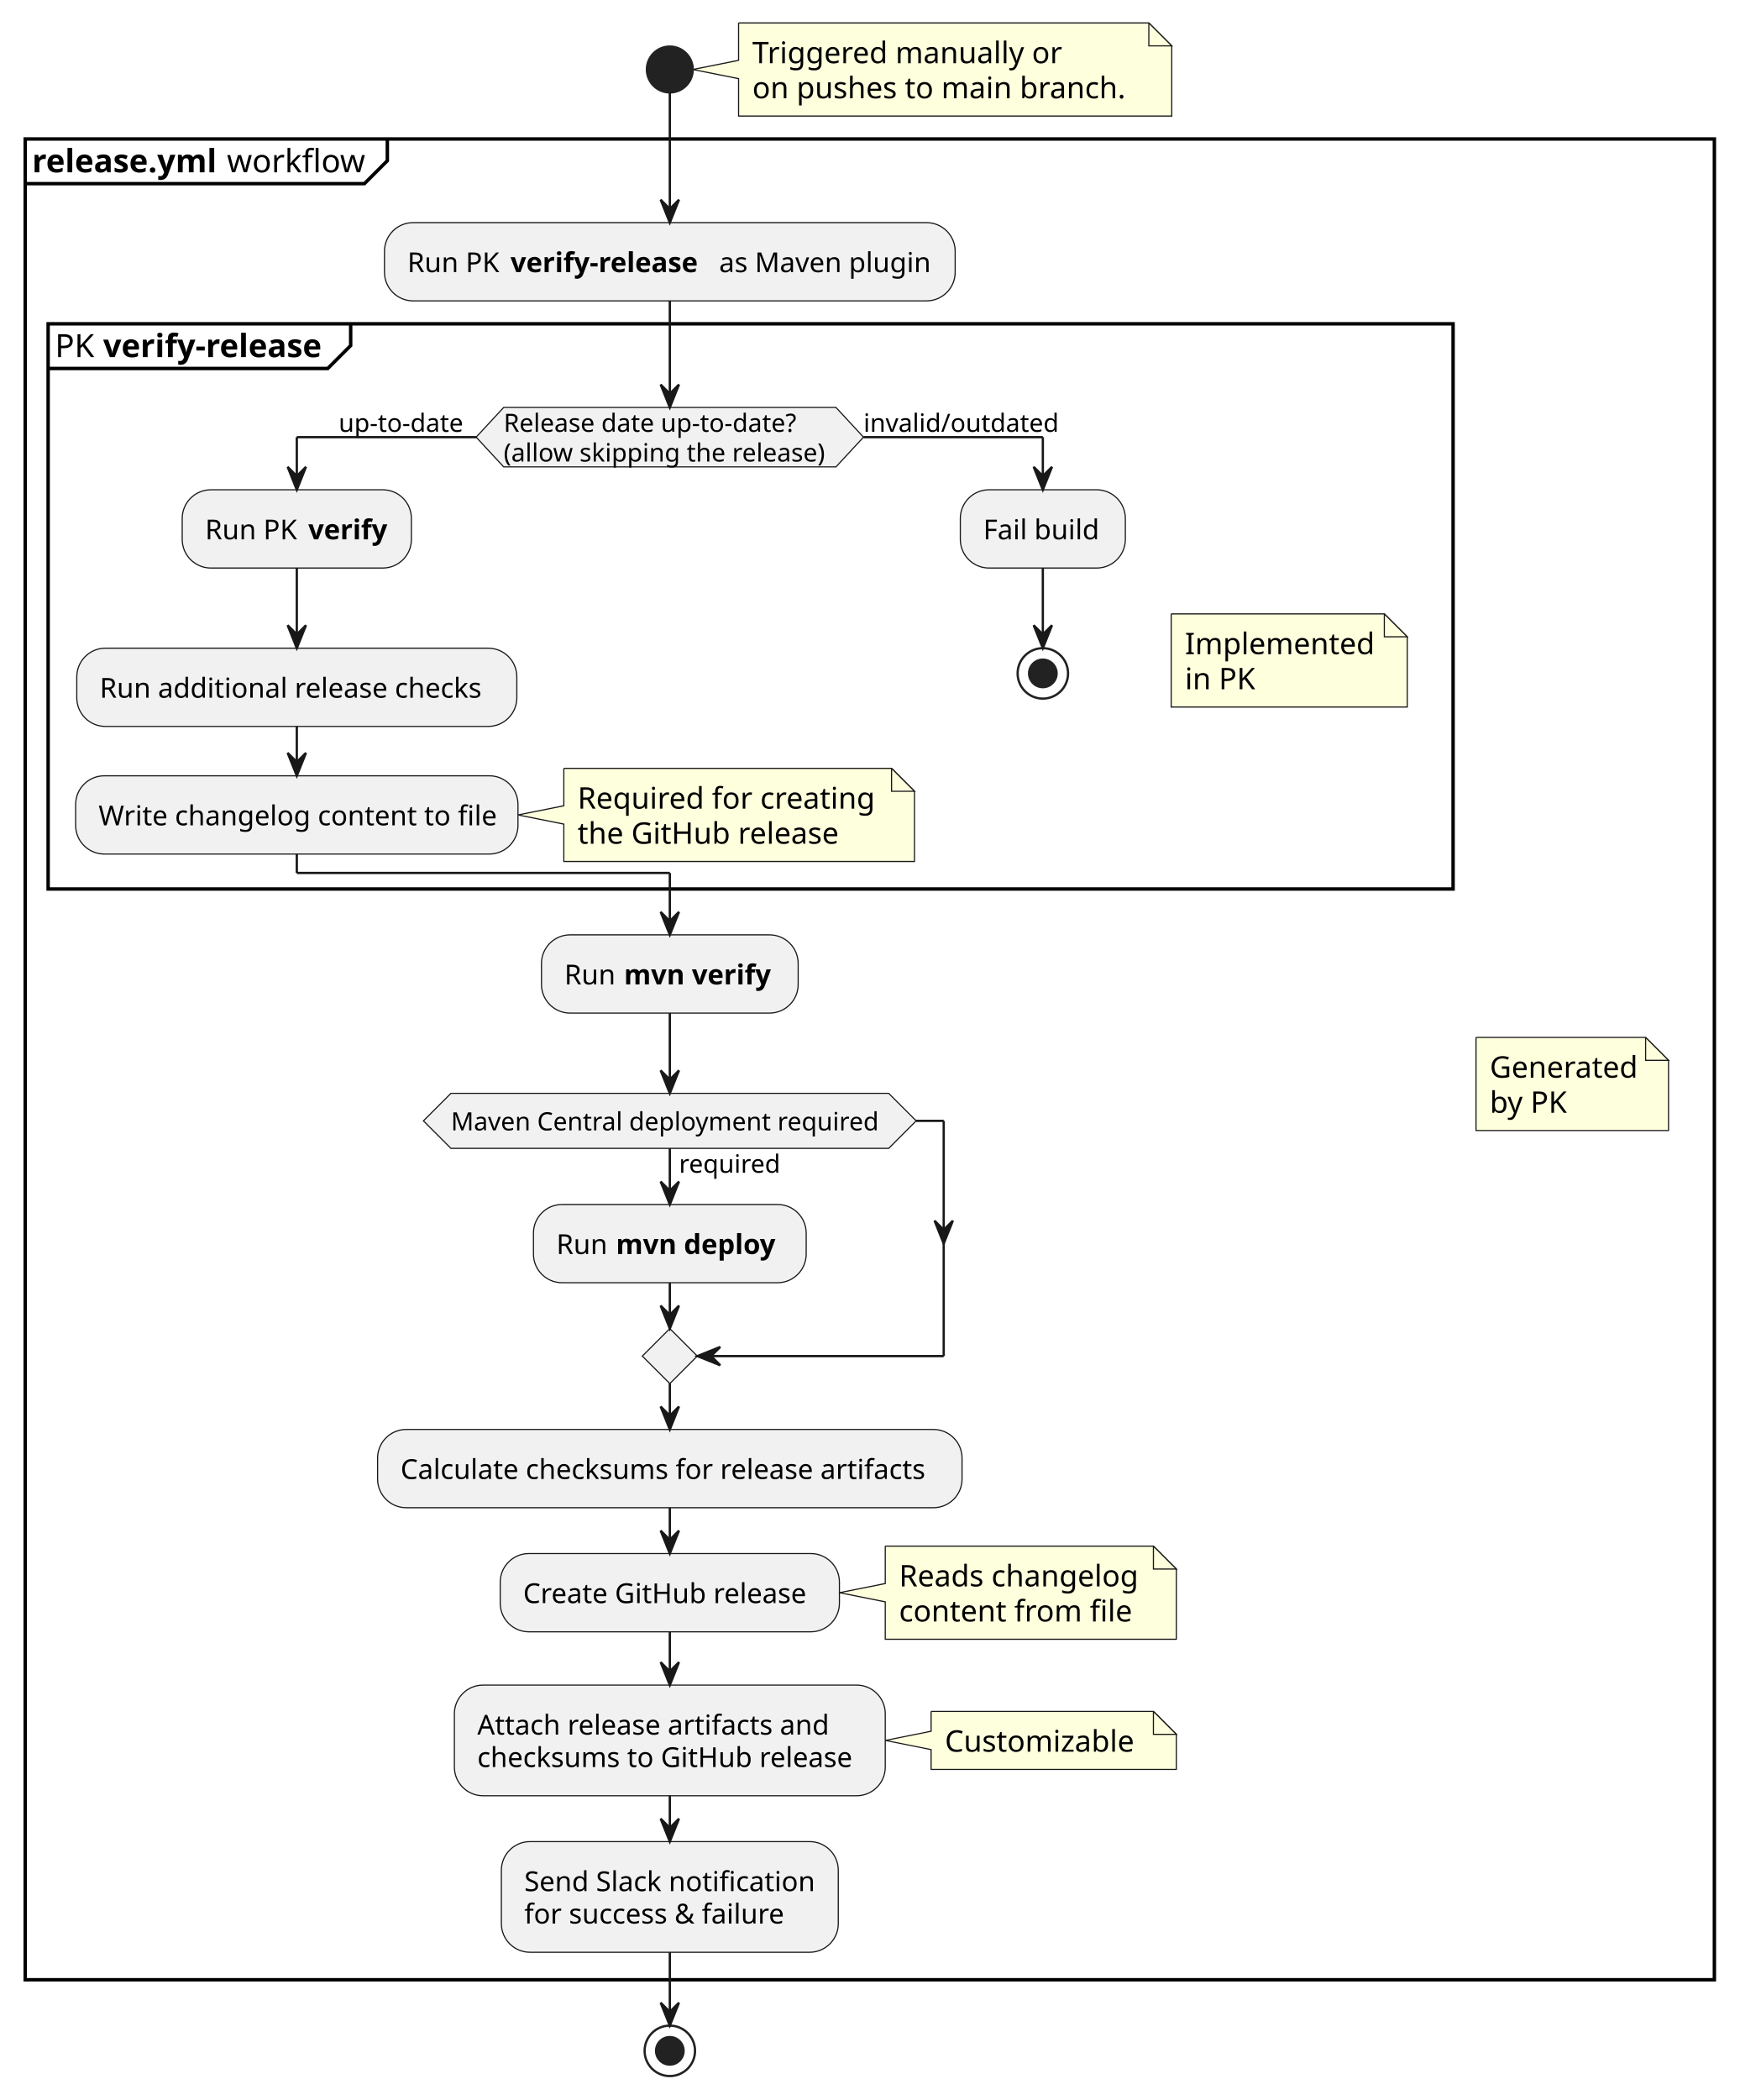
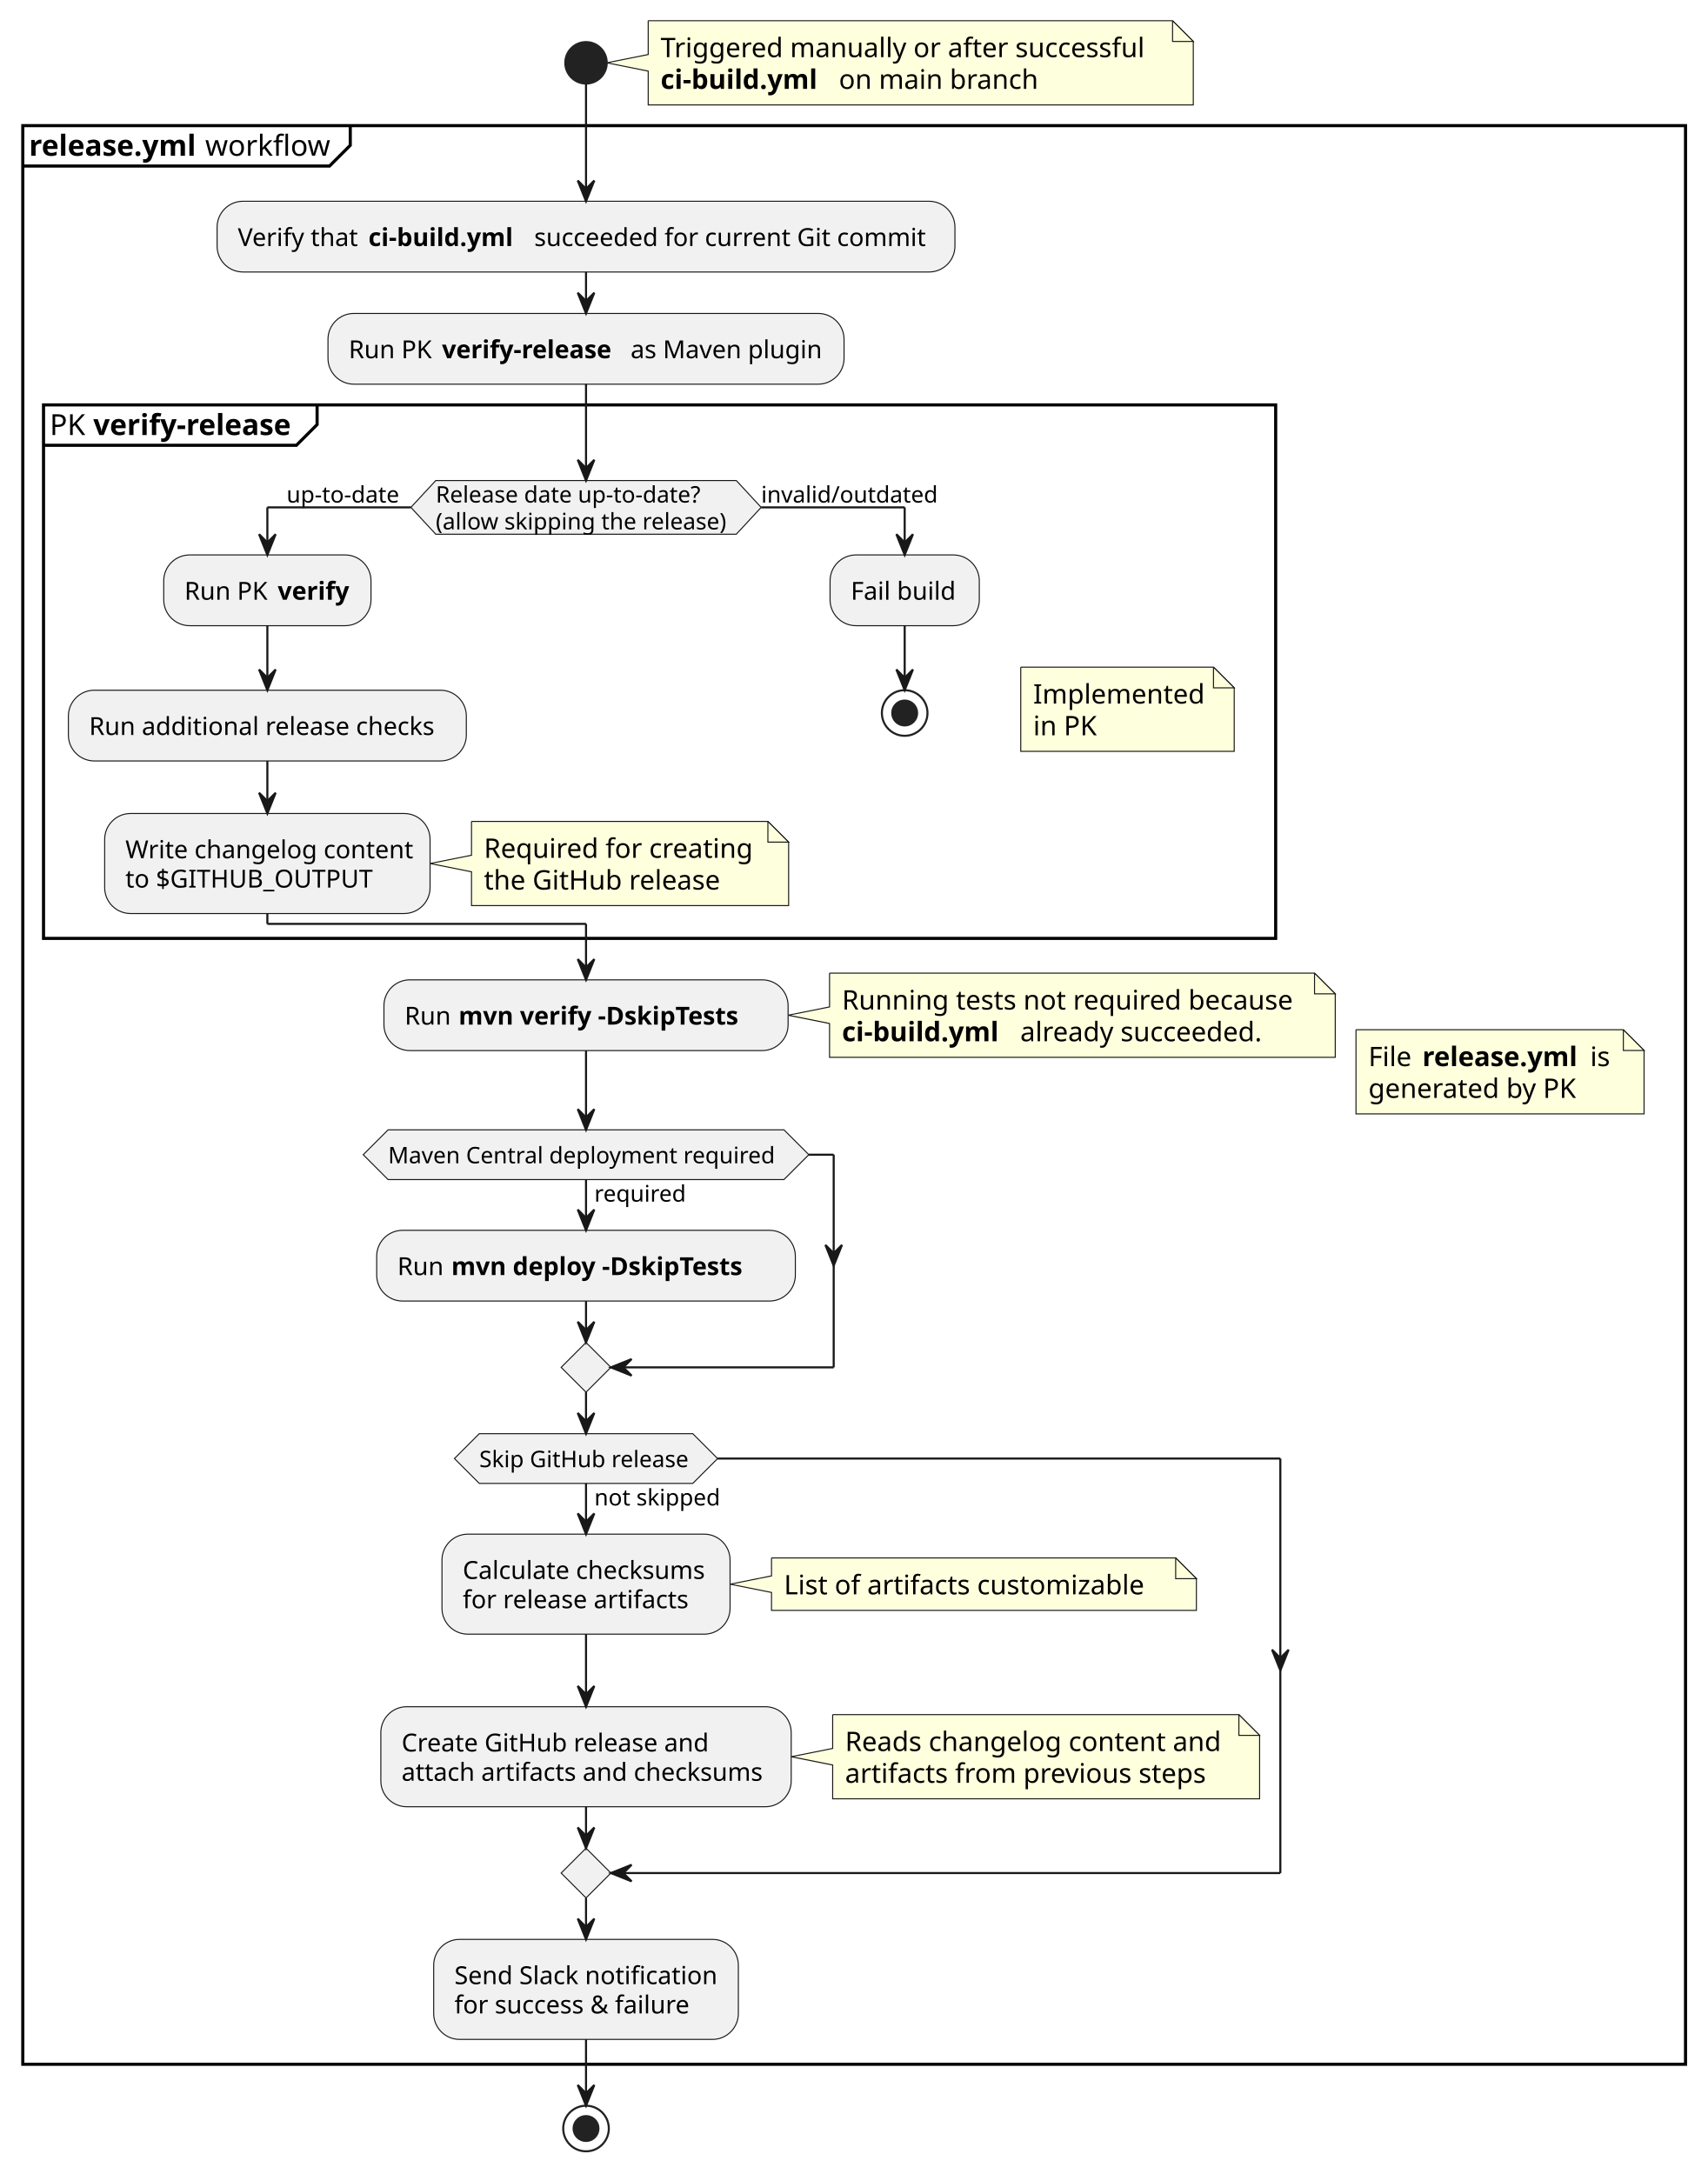
- <svg xmlns="http://www.w3.org/2000/svg" contentStyleType="text/css" height="916px" preserveAspectRatio="none" style="width:759px;height:916px;background:#FFFFFF;" version="1.1" viewBox="0 0 759 916" width="759px" zoomAndPan="magnify">
+ <svg xmlns="http://www.w3.org/2000/svg" contentStyleType="text/css" height="1049px" preserveAspectRatio="none" style="width:824px;height:1049px;background:#FFFFFF;" version="1.1" viewBox="0 0 824 1049" width="824px" zoomAndPan="magnify">
  <defs />
  <g>
-     <path d="M322.25,10 L322.25,26.311 L302.25,30.311 L322.25,34.31 L322.25,50.621 A0,0 0 0 0 322.25,50.621 L511.25,50.621 A0,0 0 0 0 511.25,50.621 L511.25,20 L501.25,10 L322.25,10 A0,0 0 0 0 322.25,10 " fill="#FEFFDD" style="stroke:#181818;stroke-width:0.5;" />
-     <path d="M501.25,10 L501.25,20 L511.25,20 L501.25,10 " fill="#FEFFDD" style="stroke:#181818;stroke-width:0.5;" />
-     <text fill="#000000" font-family="sans-serif" font-size="13" lengthAdjust="spacing" textLength="138" x="328.25" y="27.568">Triggered manually or</text>
-     <text fill="#000000" font-family="sans-serif" font-size="13" lengthAdjust="spacing" textLength="168" x="328.25" y="42.879">on pushes to main branch.</text>
-     <ellipse cx="292.25" cy="30.311" fill="#222222" rx="10" ry="10" style="stroke:#222222;stroke-width:1.0;" />
-     <rect fill="none" height="802.935" style="stroke:#000000;stroke-width:1.5;" width="737" x="11" y="60.621" />
+     <path d="M312.75,10 L312.75,26.311 L292.75,30.311 L312.75,34.31 L312.75,50.621 A0,0 0 0 0 312.75,50.621 L575.75,50.621 A0,0 0 0 0 575.75,50.621 L575.75,20 L565.75,10 L312.75,10 A0,0 0 0 0 312.75,10 " fill="#FEFFDD" style="stroke:#181818;stroke-width:0.5;" />
+     <path d="M565.75,10 L565.75,20 L575.75,20 L565.75,10 " fill="#FEFFDD" style="stroke:#181818;stroke-width:0.5;" />
+     <text fill="#000000" font-family="sans-serif" font-size="13" lengthAdjust="spacing" textLength="242" x="318.75" y="27.568">Triggered manually or after successful</text>
+     <text fill="#000000" font-family="sans-serif" font-size="13" font-weight="bold" lengthAdjust="spacing" textLength="82" x="318.75" y="42.879">ci-build.yml</text>
+     <text fill="#000000" font-family="sans-serif" font-size="13" lengthAdjust="spacing" textLength="98" x="404.75" y="42.879">on main branch</text>
+     <ellipse cx="282.75" cy="30.311" fill="#222222" rx="10" ry="10" style="stroke:#222222;stroke-width:1.0;" />
+     <rect fill="none" height="935.434" style="stroke:#000000;stroke-width:1.5;" width="802.25" x="11" y="60.621" />
    <path d="M169,60.621 L169,70.109 L159,80.109 L11,80.109 " fill="none" style="stroke:#000000;stroke-width:1.5;" />
    <text fill="#000000" font-family="sans-serif" font-size="14" font-weight="bold" lengthAdjust="spacing" textLength="81" x="14" y="75.156">release.yml</text>
    <text fill="#000000" font-family="sans-serif" font-size="14" lengthAdjust="spacing" textLength="63" x="99" y="75.156">workflow</text>
-     <path d="M644,452.505 L644,493.126 L728,493.126 L728,462.505 L718,452.505 L644,452.505 " fill="#FEFFDD" style="stroke:#181818;stroke-width:0.5;" />
-     <path d="M718,452.505 L718,462.505 L728,462.505 L718,452.505 " fill="#FEFFDD" style="stroke:#181818;stroke-width:0.5;" />
-     <text fill="#000000" font-family="sans-serif" font-size="13" lengthAdjust="spacing" textLength="63" x="650" y="470.073">Generated</text>
-     <text fill="#000000" font-family="sans-serif" font-size="13" lengthAdjust="spacing" textLength="34" x="650" y="485.384">by PK</text>
-     <rect fill="#F1F1F1" height="34.133" rx="12.5" ry="12.5" style="stroke:#181818;stroke-width:0.5;" width="249" x="167.75" y="97.109" />
-     <text fill="#000000" font-family="sans-serif" font-size="12" lengthAdjust="spacing" textLength="41" x="177.75" y="118.711">Run PK</text>
-     <text fill="#000000" font-family="sans-serif" font-size="12" font-weight="bold" lengthAdjust="spacing" textLength="87" x="222.75" y="118.711">verify-release</text>
-     <text fill="#000000" font-family="sans-serif" font-size="12" lengthAdjust="spacing" textLength="93" x="313.75" y="118.711">as Maven plugin</text>
-     <rect fill="none" height="246.529" style="stroke:#000000;stroke-width:1.5;" width="613" x="21" y="141.242" />
-     <path d="M153,141.242 L153,150.731 L143,160.731 L21,160.731 " fill="none" style="stroke:#000000;stroke-width:1.5;" />
-     <text fill="#000000" font-family="sans-serif" font-size="14" lengthAdjust="spacing" textLength="17" x="24" y="155.777">PK</text>
-     <text fill="#000000" font-family="sans-serif" font-size="14" font-weight="bold" lengthAdjust="spacing" textLength="101" x="45" y="155.777">verify-release</text>
-     <path d="M511,267.773 L511,308.394 L614,308.394 L614,277.773 L604,267.773 L511,267.773 " fill="#FEFFDD" style="stroke:#181818;stroke-width:0.5;" />
-     <path d="M604,267.773 L604,277.773 L614,277.773 L604,267.773 " fill="#FEFFDD" style="stroke:#181818;stroke-width:0.5;" />
-     <text fill="#000000" font-family="sans-serif" font-size="13" lengthAdjust="spacing" textLength="82" x="517" y="285.342">Implemented</text>
-     <text fill="#000000" font-family="sans-serif" font-size="13" lengthAdjust="spacing" textLength="31" x="517" y="300.652">in PK</text>
-     <polygon fill="#F1F1F1" points="219.75,177.731,364.75,177.731,376.75,190.685,364.75,203.641,219.75,203.641,207.75,190.685,219.75,177.731" style="stroke:#181818;stroke-width:0.5;" />
-     <text fill="#000000" font-family="sans-serif" font-size="11" lengthAdjust="spacing" textLength="134" x="219.75" y="188.365">Release date up-to-date?</text>
-     <text fill="#000000" font-family="sans-serif" font-size="11" lengthAdjust="spacing" textLength="145" x="219.75" y="201.32">(allow skipping the release)</text>
-     <text fill="#000000" font-family="sans-serif" font-size="11" lengthAdjust="spacing" textLength="60" x="147.75" y="188.365">up-to-date</text>
-     <text fill="#000000" font-family="sans-serif" font-size="11" lengthAdjust="spacing" textLength="89" x="376.75" y="188.365">invalid/outdated</text>
-     <rect fill="#F1F1F1" height="34.133" rx="12.5" ry="12.5" style="stroke:#181818;stroke-width:0.5;" width="100" x="79.5" y="213.641" />
-     <text fill="#000000" font-family="sans-serif" font-size="12" lengthAdjust="spacing" textLength="41" x="89.5" y="235.242">Run PK</text>
-     <text fill="#000000" font-family="sans-serif" font-size="12" font-weight="bold" lengthAdjust="spacing" textLength="35" x="134.5" y="235.242">verify</text>
-     <rect fill="#F1F1F1" height="34.133" rx="12.5" ry="12.5" style="stroke:#181818;stroke-width:0.5;" width="192" x="33.5" y="282.728" />
-     <text fill="#000000" font-family="sans-serif" font-size="12" lengthAdjust="spacing" textLength="172" x="43.5" y="304.33">Run additional release checks</text>
-     <path d="M246,335.15 L246,351.461 L226,355.461 L246,359.461 L246,375.772 A0,0 0 0 0 246,375.772 L399,375.772 A0,0 0 0 0 399,375.772 L399,345.15 L389,335.15 L246,335.15 A0,0 0 0 0 246,335.15 " fill="#FEFFDD" style="stroke:#181818;stroke-width:0.5;" />
-     <path d="M389,335.15 L389,345.15 L399,345.15 L389,335.15 " fill="#FEFFDD" style="stroke:#181818;stroke-width:0.5;" />
-     <text fill="#000000" font-family="sans-serif" font-size="13" lengthAdjust="spacing" textLength="132" x="252" y="352.719">Required for creating</text>
-     <text fill="#000000" font-family="sans-serif" font-size="13" lengthAdjust="spacing" textLength="116" x="252" y="368.029">the GitHub release</text>
-     <rect fill="#F1F1F1" height="34.133" rx="12.5" ry="12.5" style="stroke:#181818;stroke-width:0.5;" width="193" x="33" y="338.394" />
-     <text fill="#000000" font-family="sans-serif" font-size="12" lengthAdjust="spacing" textLength="173" x="43" y="359.996">Write changelog content to file</text>
-     <rect fill="#F1F1F1" height="34.133" rx="12.5" ry="12.5" style="stroke:#181818;stroke-width:0.5;" width="72" x="419" y="213.641" />
-     <text fill="#000000" font-family="sans-serif" font-size="12" lengthAdjust="spacing" textLength="52" x="429" y="235.242">Fail build</text>
-     <ellipse cx="455" cy="293.728" fill="none" rx="11" ry="11" style="stroke:#222222;stroke-width:1.0;" />
-     <ellipse cx="455" cy="293.728" fill="#222222" rx="6" ry="6" style="stroke:#222222;stroke-width:1.0;" />
-     <rect fill="#F1F1F1" height="34.133" rx="12.5" ry="12.5" style="stroke:#181818;stroke-width:0.5;" width="112" x="236.25" y="407.772" />
-     <text fill="#000000" font-family="sans-serif" font-size="12" lengthAdjust="spacing" textLength="22" x="246.25" y="429.373">Run</text>
-     <text fill="#000000" font-family="sans-serif" font-size="12" font-weight="bold" lengthAdjust="spacing" textLength="66" x="272.25" y="429.373">mvn verify</text>
-     <rect fill="#F1F1F1" height="34.133" rx="12.5" ry="12.5" style="stroke:#181818;stroke-width:0.5;" width="119" x="232.75" y="525.382" />
-     <text fill="#000000" font-family="sans-serif" font-size="12" lengthAdjust="spacing" textLength="22" x="242.75" y="546.983">Run</text>
-     <text fill="#000000" font-family="sans-serif" font-size="12" font-weight="bold" lengthAdjust="spacing" textLength="73" x="268.75" y="546.983">mvn deploy</text>
-     <polygon fill="#F1F1F1" points="196.75,476.904,387.75,476.904,399.75,488.904,387.75,500.904,196.75,500.904,184.75,488.904,196.75,476.904" style="stroke:#181818;stroke-width:0.5;" />
-     <text fill="#000000" font-family="sans-serif" font-size="11" lengthAdjust="spacing" textLength="46" x="296.25" y="511.539">required</text>
-     <text fill="#000000" font-family="sans-serif" font-size="11" lengthAdjust="spacing" textLength="191" x="196.75" y="493.062">Maven Central deployment required</text>
-     <polygon fill="#F1F1F1" points="292.25,579.515,304.25,591.515,292.25,603.515,280.25,591.515,292.25,579.515" style="stroke:#181818;stroke-width:0.5;" />
-     <rect fill="#F1F1F1" height="34.133" rx="12.5" ry="12.5" style="stroke:#181818;stroke-width:0.5;" width="255" x="164.75" y="623.515" />
-     <text fill="#000000" font-family="sans-serif" font-size="12" lengthAdjust="spacing" textLength="235" x="174.75" y="645.116">Calculate checksums for release artifacts</text>
-     <path d="M386.25,674.403 L386.25,690.714 L366.25,694.714 L386.25,698.714 L386.25,715.024 A0,0 0 0 0 386.25,715.024 L513.25,715.024 A0,0 0 0 0 513.25,715.024 L513.25,684.403 L503.25,674.403 L386.25,674.403 A0,0 0 0 0 386.25,674.403 " fill="#FEFFDD" style="stroke:#181818;stroke-width:0.5;" />
-     <path d="M503.25,674.403 L503.25,684.403 L513.25,684.403 L503.25,674.403 " fill="#FEFFDD" style="stroke:#181818;stroke-width:0.5;" />
-     <text fill="#000000" font-family="sans-serif" font-size="13" lengthAdjust="spacing" textLength="106" x="392.25" y="691.972">Reads changelog</text>
-     <text fill="#000000" font-family="sans-serif" font-size="13" lengthAdjust="spacing" textLength="106" x="392.25" y="707.282">content from file</text>
-     <rect fill="#F1F1F1" height="34.133" rx="12.5" ry="12.5" style="stroke:#181818;stroke-width:0.5;" width="148" x="218.25" y="677.648" />
-     <text fill="#000000" font-family="sans-serif" font-size="12" lengthAdjust="spacing" textLength="128" x="228.25" y="699.249">Create GitHub release</text>
-     <path d="M406.25,746.502 L406.25,755.157 L386.25,759.157 L406.25,763.157 L406.25,771.812 A0,0 0 0 0 406.25,771.812 L513.25,771.812 A0,0 0 0 0 513.25,771.812 L513.25,756.502 L503.25,746.502 L406.25,746.502 A0,0 0 0 0 406.25,746.502 " fill="#FEFFDD" style="stroke:#181818;stroke-width:0.5;" />
-     <path d="M503.25,746.502 L503.25,756.502 L513.25,756.502 L503.25,746.502 " fill="#FEFFDD" style="stroke:#181818;stroke-width:0.5;" />
-     <text fill="#000000" font-family="sans-serif" font-size="13" lengthAdjust="spacing" textLength="86" x="412.25" y="764.07">Customizable</text>
-     <rect fill="#F1F1F1" height="48.266" rx="12.5" ry="12.5" style="stroke:#181818;stroke-width:0.5;" width="188" x="198.25" y="735.024" />
-     <text fill="#000000" font-family="sans-serif" font-size="12" lengthAdjust="spacing" textLength="158" x="208.25" y="756.626">Attach release artifacts and</text>
-     <text fill="#000000" font-family="sans-serif" font-size="12" lengthAdjust="spacing" textLength="168" x="208.25" y="770.759">checksums to GitHub release</text>
-     <rect fill="#F1F1F1" height="48.266" rx="12.5" ry="12.5" style="stroke:#181818;stroke-width:0.5;" width="147" x="218.75" y="803.29" />
-     <text fill="#000000" font-family="sans-serif" font-size="12" lengthAdjust="spacing" textLength="127" x="228.75" y="824.892">Send Slack notification</text>
-     <text fill="#000000" font-family="sans-serif" font-size="12" lengthAdjust="spacing" textLength="116" x="228.75" y="839.024">for success &amp; failure</text>
-     <ellipse cx="292.25" cy="894.556" fill="none" rx="11" ry="11" style="stroke:#222222;stroke-width:1.0;" />
-     <ellipse cx="292.25" cy="894.556" fill="#222222" rx="6" ry="6" style="stroke:#222222;stroke-width:1.0;" />
-     <line style="stroke:#181818;stroke-width:1.0;" x1="129.5" x2="129.5" y1="247.773" y2="282.728" />
-     <polygon fill="#181818" points="125.5,272.728,129.5,282.728,133.5,272.728,129.5,276.728" style="stroke:#181818;stroke-width:1.0;" />
-     <line style="stroke:#181818;stroke-width:1.0;" x1="129.5" x2="129.5" y1="316.861" y2="338.394" />
-     <polygon fill="#181818" points="125.5,328.394,129.5,338.394,133.5,328.394,129.5,332.394" style="stroke:#181818;stroke-width:1.0;" />
-     <line style="stroke:#181818;stroke-width:1.0;" x1="455" x2="455" y1="247.773" y2="282.728" />
-     <polygon fill="#181818" points="451,272.728,455,282.728,459,272.728,455,276.728" style="stroke:#181818;stroke-width:1.0;" />
-     <line style="stroke:#181818;stroke-width:1.0;" x1="207.75" x2="129.5" y1="190.685" y2="190.685" />
-     <line style="stroke:#181818;stroke-width:1.0;" x1="129.5" x2="129.5" y1="190.685" y2="213.641" />
-     <polygon fill="#181818" points="125.5,203.641,129.5,213.641,133.5,203.641,129.5,207.641" style="stroke:#181818;stroke-width:1.0;" />
-     <line style="stroke:#181818;stroke-width:1.0;" x1="376.75" x2="455" y1="190.685" y2="190.685" />
-     <line style="stroke:#181818;stroke-width:1.0;" x1="455" x2="455" y1="190.685" y2="213.641" />
-     <polygon fill="#181818" points="451,203.641,455,213.641,459,203.641,455,207.641" style="stroke:#181818;stroke-width:1.0;" />
-     <line style="stroke:#181818;stroke-width:1.0;" x1="129.5" x2="129.5" y1="372.527" y2="380.772" />
-     <line style="stroke:#181818;stroke-width:1.0;" x1="129.5" x2="292.25" y1="380.772" y2="380.772" />
-     <line style="stroke:#181818;stroke-width:1.0;" x1="292.25" x2="292.25" y1="380.772" y2="407.772" />
-     <polygon fill="#181818" points="288.25,397.772,292.25,407.772,296.25,397.772,292.25,401.772" style="stroke:#181818;stroke-width:1.0;" />
-     <line style="stroke:#181818;stroke-width:1.0;" x1="292.25" x2="292.25" y1="131.242" y2="177.731" />
-     <polygon fill="#181818" points="288.25,167.731,292.25,177.731,296.25,167.731,292.25,171.731" style="stroke:#181818;stroke-width:1.0;" />
-     <line style="stroke:#181818;stroke-width:1.0;" x1="292.25" x2="292.25" y1="500.904" y2="525.382" />
-     <polygon fill="#181818" points="288.25,515.382,292.25,525.382,296.25,515.382,292.25,519.382" style="stroke:#181818;stroke-width:1.0;" />
-     <line style="stroke:#181818;stroke-width:1.0;" x1="399.75" x2="411.75" y1="488.904" y2="488.904" />
-     <polygon fill="#181818" points="407.75,532.448,411.75,542.448,415.75,532.448,411.75,536.448" style="stroke:#181818;stroke-width:1.0;" />
-     <line style="stroke:#181818;stroke-width:1.0;" x1="411.75" x2="411.75" y1="488.904" y2="591.515" />
-     <line style="stroke:#181818;stroke-width:1.0;" x1="411.75" x2="304.25" y1="591.515" y2="591.515" />
-     <polygon fill="#181818" points="314.25,587.515,304.25,591.515,314.25,595.515,310.25,591.515" style="stroke:#181818;stroke-width:1.0;" />
-     <line style="stroke:#181818;stroke-width:1.0;" x1="292.25" x2="292.25" y1="559.515" y2="579.515" />
-     <polygon fill="#181818" points="288.25,569.515,292.25,579.515,296.25,569.515,292.25,573.515" style="stroke:#181818;stroke-width:1.0;" />
-     <line style="stroke:#181818;stroke-width:1.0;" x1="292.25" x2="292.25" y1="441.904" y2="476.904" />
-     <polygon fill="#181818" points="288.25,466.904,292.25,476.904,296.25,466.904,292.25,470.904" style="stroke:#181818;stroke-width:1.0;" />
-     <line style="stroke:#181818;stroke-width:1.0;" x1="292.25" x2="292.25" y1="603.515" y2="623.515" />
-     <polygon fill="#181818" points="288.25,613.515,292.25,623.515,296.25,613.515,292.25,617.515" style="stroke:#181818;stroke-width:1.0;" />
-     <line style="stroke:#181818;stroke-width:1.0;" x1="292.25" x2="292.25" y1="657.648" y2="677.648" />
-     <polygon fill="#181818" points="288.25,667.648,292.25,677.648,296.25,667.648,292.25,671.648" style="stroke:#181818;stroke-width:1.0;" />
-     <line style="stroke:#181818;stroke-width:1.0;" x1="292.25" x2="292.25" y1="711.78" y2="735.024" />
-     <polygon fill="#181818" points="288.25,725.024,292.25,735.024,296.25,725.024,292.25,729.024" style="stroke:#181818;stroke-width:1.0;" />
-     <line style="stroke:#181818;stroke-width:1.0;" x1="292.25" x2="292.25" y1="783.29" y2="803.29" />
-     <polygon fill="#181818" points="288.25,793.29,292.25,803.29,296.25,793.29,292.25,797.29" style="stroke:#181818;stroke-width:1.0;" />
-     <line style="stroke:#181818;stroke-width:1.0;" x1="292.25" x2="292.25" y1="40.31" y2="97.109" />
-     <polygon fill="#181818" points="288.25,87.109,292.25,97.109,296.25,87.109,292.25,91.109" style="stroke:#181818;stroke-width:1.0;" />
-     <line style="stroke:#181818;stroke-width:1.0;" x1="292.25" x2="292.25" y1="851.556" y2="883.556" />
-     <polygon fill="#181818" points="288.25,873.556,292.25,883.556,296.25,873.556,292.25,877.556" style="stroke:#181818;stroke-width:1.0;" />
+     <path d="M654.25,496.871 L654.25,537.492 L793.25,537.492 L793.25,506.871 L783.25,496.871 L654.25,496.871 " fill="#FEFFDD" style="stroke:#181818;stroke-width:0.5;" />
+     <path d="M783.25,496.871 L783.25,506.871 L793.25,506.871 L783.25,496.871 " fill="#FEFFDD" style="stroke:#181818;stroke-width:0.5;" />
+     <text fill="#000000" font-family="sans-serif" font-size="13" lengthAdjust="spacing" textLength="22" x="660.25" y="514.439">File</text>
+     <text fill="#000000" font-family="sans-serif" font-size="13" font-weight="bold" lengthAdjust="spacing" textLength="77" x="686.25" y="514.439">release.yml</text>
+     <text fill="#000000" font-family="sans-serif" font-size="13" lengthAdjust="spacing" textLength="11" x="767.25" y="514.439">is</text>
+     <text fill="#000000" font-family="sans-serif" font-size="13" lengthAdjust="spacing" textLength="100" x="660.25" y="529.75">generated by PK</text>
+     <rect fill="#F1F1F1" height="34.133" rx="12.5" ry="12.5" style="stroke:#181818;stroke-width:0.5;" width="356" x="104.75" y="97.109" />
+     <text fill="#000000" font-family="sans-serif" font-size="12" lengthAdjust="spacing" textLength="59" x="114.75" y="118.711">Verify that</text>
+     <text fill="#000000" font-family="sans-serif" font-size="12" font-weight="bold" lengthAdjust="spacing" textLength="76" x="177.75" y="118.711">ci-build.yml</text>
+     <text fill="#000000" font-family="sans-serif" font-size="12" lengthAdjust="spacing" textLength="193" x="257.75" y="118.711">succeeded for current Git commit</text>
+     <rect fill="#F1F1F1" height="34.133" rx="12.5" ry="12.5" style="stroke:#181818;stroke-width:0.5;" width="249" x="158.25" y="151.242" />
+     <text fill="#000000" font-family="sans-serif" font-size="12" lengthAdjust="spacing" textLength="41" x="168.25" y="172.844">Run PK</text>
+     <text fill="#000000" font-family="sans-serif" font-size="12" font-weight="bold" lengthAdjust="spacing" textLength="87" x="213.25" y="172.844">verify-release</text>
+     <text fill="#000000" font-family="sans-serif" font-size="12" lengthAdjust="spacing" textLength="93" x="304.25" y="172.844">as Maven plugin</text>
+     <rect fill="none" height="257.418" style="stroke:#000000;stroke-width:1.5;" width="594.5" x="21" y="195.375" />
+     <path d="M153,195.375 L153,204.863 L143,214.863 L21,214.863 " fill="none" style="stroke:#000000;stroke-width:1.5;" />
+     <text fill="#000000" font-family="sans-serif" font-size="14" lengthAdjust="spacing" textLength="17" x="24" y="209.91">PK</text>
+     <text fill="#000000" font-family="sans-serif" font-size="14" font-weight="bold" lengthAdjust="spacing" textLength="101" x="45" y="209.91">verify-release</text>
+     <path d="M492.5,321.906 L492.5,362.527 L595.5,362.527 L595.5,331.906 L585.5,321.906 L492.5,321.906 " fill="#FEFFDD" style="stroke:#181818;stroke-width:0.5;" />
+     <path d="M585.5,321.906 L585.5,331.906 L595.5,331.906 L585.5,321.906 " fill="#FEFFDD" style="stroke:#181818;stroke-width:0.5;" />
+     <text fill="#000000" font-family="sans-serif" font-size="13" lengthAdjust="spacing" textLength="82" x="498.5" y="339.475">Implemented</text>
+     <text fill="#000000" font-family="sans-serif" font-size="13" lengthAdjust="spacing" textLength="31" x="498.5" y="354.785">in PK</text>
+     <polygon fill="#F1F1F1" points="210.25,231.863,355.25,231.863,367.25,244.818,355.25,257.773,210.25,257.773,198.25,244.818,210.25,231.863" style="stroke:#181818;stroke-width:0.5;" />
+     <text fill="#000000" font-family="sans-serif" font-size="11" lengthAdjust="spacing" textLength="134" x="210.25" y="242.498">Release date up-to-date?</text>
+     <text fill="#000000" font-family="sans-serif" font-size="11" lengthAdjust="spacing" textLength="145" x="210.25" y="255.453">(allow skipping the release)</text>
+     <text fill="#000000" font-family="sans-serif" font-size="11" lengthAdjust="spacing" textLength="60" x="138.25" y="242.498">up-to-date</text>
+     <text fill="#000000" font-family="sans-serif" font-size="11" lengthAdjust="spacing" textLength="89" x="367.25" y="242.498">invalid/outdated</text>
+     <rect fill="#F1F1F1" height="34.133" rx="12.5" ry="12.5" style="stroke:#181818;stroke-width:0.5;" width="100" x="79" y="267.773" />
+     <text fill="#000000" font-family="sans-serif" font-size="12" lengthAdjust="spacing" textLength="41" x="89" y="289.375">Run PK</text>
+     <text fill="#000000" font-family="sans-serif" font-size="12" font-weight="bold" lengthAdjust="spacing" textLength="35" x="134" y="289.375">verify</text>
+     <rect fill="#F1F1F1" height="34.133" rx="12.5" ry="12.5" style="stroke:#181818;stroke-width:0.5;" width="192" x="33" y="333.039" />
+     <text fill="#000000" font-family="sans-serif" font-size="12" lengthAdjust="spacing" textLength="172" x="43" y="354.641">Run additional release checks</text>
+     <path d="M227.5,396.35 L227.5,412.66 L207.5,416.66 L227.5,420.66 L227.5,436.971 A0,0 0 0 0 227.5,436.971 L380.5,436.971 A0,0 0 0 0 380.5,436.971 L380.5,406.35 L370.5,396.35 L227.5,396.35 A0,0 0 0 0 227.5,396.35 " fill="#FEFFDD" style="stroke:#181818;stroke-width:0.5;" />
+     <path d="M370.5,396.35 L370.5,406.35 L380.5,406.35 L370.5,396.35 " fill="#FEFFDD" style="stroke:#181818;stroke-width:0.5;" />
+     <text fill="#000000" font-family="sans-serif" font-size="13" lengthAdjust="spacing" textLength="132" x="233.5" y="413.918">Required for creating</text>
+     <text fill="#000000" font-family="sans-serif" font-size="13" lengthAdjust="spacing" textLength="116" x="233.5" y="429.228">the GitHub release</text>
+     <rect fill="#F1F1F1" height="48.266" rx="12.5" ry="12.5" style="stroke:#181818;stroke-width:0.5;" width="157" x="50.5" y="392.527" />
+     <text fill="#000000" font-family="sans-serif" font-size="12" lengthAdjust="spacing" textLength="137" x="60.5" y="414.129">Write changelog content</text>
+     <text fill="#000000" font-family="sans-serif" font-size="12" lengthAdjust="spacing" textLength="121" x="60.5" y="428.262">to $GITHUB_OUTPUT</text>
+     <rect fill="#F1F1F1" height="34.133" rx="12.5" ry="12.5" style="stroke:#181818;stroke-width:0.5;" width="72" x="400.5" y="267.773" />
+     <text fill="#000000" font-family="sans-serif" font-size="12" lengthAdjust="spacing" textLength="52" x="410.5" y="289.375">Fail build</text>
+     <ellipse cx="436.5" cy="344.039" fill="none" rx="11" ry="11" style="stroke:#222222;stroke-width:1.0;" />
+     <ellipse cx="436.5" cy="344.039" fill="#222222" rx="6" ry="6" style="stroke:#222222;stroke-width:1.0;" />
+     <path d="M400.25,469.549 L400.25,485.859 L380.25,489.859 L400.25,493.859 L400.25,510.17 A0,0 0 0 0 400.25,510.17 L644.25,510.17 A0,0 0 0 0 644.25,510.17 L644.25,479.549 L634.25,469.549 L400.25,469.549 A0,0 0 0 0 400.25,469.549 " fill="#FEFFDD" style="stroke:#181818;stroke-width:0.5;" />
+     <path d="M634.25,469.549 L634.25,479.549 L644.25,479.549 L634.25,469.549 " fill="#FEFFDD" style="stroke:#181818;stroke-width:0.5;" />
+     <text fill="#000000" font-family="sans-serif" font-size="13" lengthAdjust="spacing" textLength="223" x="406.25" y="487.117">Running tests not required because</text>
+     <text fill="#000000" font-family="sans-serif" font-size="13" font-weight="bold" lengthAdjust="spacing" textLength="82" x="406.25" y="502.428">ci-build.yml</text>
+     <text fill="#000000" font-family="sans-serif" font-size="13" lengthAdjust="spacing" textLength="119" x="492.25" y="502.428">already succeeded.</text>
+     <rect fill="#F1F1F1" height="34.133" rx="12.5" ry="12.5" style="stroke:#181818;stroke-width:0.5;" width="195" x="185.25" y="472.793" />
+     <text fill="#000000" font-family="sans-serif" font-size="12" lengthAdjust="spacing" textLength="22" x="195.25" y="494.394">Run</text>
+     <text fill="#000000" font-family="sans-serif" font-size="12" font-weight="bold" lengthAdjust="spacing" textLength="149" x="221.25" y="494.394">mvn verify -DskipTests</text>
+     <rect fill="#F1F1F1" height="34.133" rx="12.5" ry="12.5" style="stroke:#181818;stroke-width:0.5;" width="202" x="181.75" y="593.648" />
+     <text fill="#000000" font-family="sans-serif" font-size="12" lengthAdjust="spacing" textLength="22" x="191.75" y="615.249">Run</text>
+     <text fill="#000000" font-family="sans-serif" font-size="12" font-weight="bold" lengthAdjust="spacing" textLength="156" x="217.75" y="615.249">mvn deploy -DskipTests</text>
+     <polygon fill="#F1F1F1" points="187.25,545.17,378.25,545.17,390.25,557.17,378.25,569.17,187.25,569.17,175.25,557.17,187.25,545.17" style="stroke:#181818;stroke-width:0.5;" />
+     <text fill="#000000" font-family="sans-serif" font-size="11" lengthAdjust="spacing" textLength="46" x="286.75" y="579.805">required</text>
+     <text fill="#000000" font-family="sans-serif" font-size="11" lengthAdjust="spacing" textLength="191" x="187.25" y="561.327">Maven Central deployment required</text>
+     <polygon fill="#F1F1F1" points="282.75,647.78,294.75,659.78,282.75,671.78,270.75,659.78,282.75,647.78" style="stroke:#181818;stroke-width:0.5;" />
+     <path d="M372.25,751.735 L372.25,760.391 L352.25,764.391 L372.25,768.391 L372.25,777.046 A0,0 0 0 0 372.25,777.046 L577.25,777.046 A0,0 0 0 0 577.25,777.046 L577.25,761.735 L567.25,751.735 L372.25,751.735 A0,0 0 0 0 372.25,751.735 " fill="#FEFFDD" style="stroke:#181818;stroke-width:0.5;" />
+     <path d="M567.25,751.735 L567.25,761.735 L577.25,761.735 L567.25,751.735 " fill="#FEFFDD" style="stroke:#181818;stroke-width:0.5;" />
+     <text fill="#000000" font-family="sans-serif" font-size="13" lengthAdjust="spacing" textLength="184" x="378.25" y="769.304">List of artifacts customizable</text>
+     <rect fill="#F1F1F1" height="48.266" rx="12.5" ry="12.5" style="stroke:#181818;stroke-width:0.5;" width="139" x="213.25" y="740.258" />
+     <text fill="#000000" font-family="sans-serif" font-size="12" lengthAdjust="spacing" textLength="119" x="223.25" y="761.859">Calculate checksums</text>
+     <text fill="#000000" font-family="sans-serif" font-size="12" lengthAdjust="spacing" textLength="112" x="223.25" y="775.992">for release artifacts</text>
+     <path d="M401.75,827.346 L401.75,843.656 L381.75,847.656 L401.75,851.656 L401.75,867.967 A0,0 0 0 0 401.75,867.967 L607.75,867.967 A0,0 0 0 0 607.75,867.967 L607.75,837.346 L597.75,827.346 L401.75,827.346 A0,0 0 0 0 401.75,827.346 " fill="#FEFFDD" style="stroke:#181818;stroke-width:0.5;" />
+     <path d="M597.75,827.346 L597.75,837.346 L607.75,837.346 L597.75,827.346 " fill="#FEFFDD" style="stroke:#181818;stroke-width:0.5;" />
+     <text fill="#000000" font-family="sans-serif" font-size="13" lengthAdjust="spacing" textLength="185" x="407.75" y="844.914">Reads changelog content and</text>
+     <text fill="#000000" font-family="sans-serif" font-size="13" lengthAdjust="spacing" textLength="182" x="407.75" y="860.225">artifacts from previous steps</text>
+     <rect fill="#F1F1F1" height="48.266" rx="12.5" ry="12.5" style="stroke:#181818;stroke-width:0.5;" width="198" x="183.75" y="823.523" />
+     <text fill="#000000" font-family="sans-serif" font-size="12" lengthAdjust="spacing" textLength="154" x="193.75" y="845.125">Create GitHub release and</text>
+     <text fill="#000000" font-family="sans-serif" font-size="12" lengthAdjust="spacing" textLength="178" x="193.75" y="859.258">attach artifacts and checksums</text>
+     <polygon fill="#F1F1F1" points="231.25,691.78,334.25,691.78,346.25,703.78,334.25,715.78,231.25,715.78,219.25,703.78,231.25,691.78" style="stroke:#181818;stroke-width:0.5;" />
+     <text fill="#000000" font-family="sans-serif" font-size="11" lengthAdjust="spacing" textLength="63" x="286.75" y="726.415">not skipped</text>
+     <text fill="#000000" font-family="sans-serif" font-size="11" lengthAdjust="spacing" textLength="103" x="231.25" y="707.938">Skip GitHub release</text>
+     <polygon fill="#F1F1F1" points="282.75,891.789,294.75,903.789,282.75,915.789,270.75,903.789,282.75,891.789" style="stroke:#181818;stroke-width:0.5;" />
+     <rect fill="#F1F1F1" height="48.266" rx="12.5" ry="12.5" style="stroke:#181818;stroke-width:0.5;" width="147" x="209.25" y="935.789" />
+     <text fill="#000000" font-family="sans-serif" font-size="12" lengthAdjust="spacing" textLength="127" x="219.25" y="957.391">Send Slack notification</text>
+     <text fill="#000000" font-family="sans-serif" font-size="12" lengthAdjust="spacing" textLength="116" x="219.25" y="971.523">for success &amp; failure</text>
+     <ellipse cx="282.75" cy="1027.055" fill="none" rx="11" ry="11" style="stroke:#222222;stroke-width:1.0;" />
+     <ellipse cx="282.75" cy="1027.055" fill="#222222" rx="6" ry="6" style="stroke:#222222;stroke-width:1.0;" />
+     <line style="stroke:#181818;stroke-width:1.0;" x1="282.75" x2="282.75" y1="131.242" y2="151.242" />
+     <polygon fill="#181818" points="278.75,141.242,282.75,151.242,286.75,141.242,282.75,145.242" style="stroke:#181818;stroke-width:1.0;" />
+     <line style="stroke:#181818;stroke-width:1.0;" x1="129" x2="129" y1="301.906" y2="333.039" />
+     <polygon fill="#181818" points="125,323.039,129,333.039,133,323.039,129,327.039" style="stroke:#181818;stroke-width:1.0;" />
+     <line style="stroke:#181818;stroke-width:1.0;" x1="129" x2="129" y1="367.172" y2="392.527" />
+     <polygon fill="#181818" points="125,382.527,129,392.527,133,382.527,129,386.527" style="stroke:#181818;stroke-width:1.0;" />
+     <line style="stroke:#181818;stroke-width:1.0;" x1="436.5" x2="436.5" y1="301.906" y2="333.039" />
+     <polygon fill="#181818" points="432.5,323.039,436.5,333.039,440.5,323.039,436.5,327.039" style="stroke:#181818;stroke-width:1.0;" />
+     <line style="stroke:#181818;stroke-width:1.0;" x1="198.25" x2="129" y1="244.818" y2="244.818" />
+     <line style="stroke:#181818;stroke-width:1.0;" x1="129" x2="129" y1="244.818" y2="267.773" />
+     <polygon fill="#181818" points="125,257.773,129,267.773,133,257.773,129,261.773" style="stroke:#181818;stroke-width:1.0;" />
+     <line style="stroke:#181818;stroke-width:1.0;" x1="367.25" x2="436.5" y1="244.818" y2="244.818" />
+     <line style="stroke:#181818;stroke-width:1.0;" x1="436.5" x2="436.5" y1="244.818" y2="267.773" />
+     <polygon fill="#181818" points="432.5,257.773,436.5,267.773,440.5,257.773,436.5,261.773" style="stroke:#181818;stroke-width:1.0;" />
+     <line style="stroke:#181818;stroke-width:1.0;" x1="129" x2="129" y1="440.793" y2="445.793" />
+     <line style="stroke:#181818;stroke-width:1.0;" x1="129" x2="282.75" y1="445.793" y2="445.793" />
+     <line style="stroke:#181818;stroke-width:1.0;" x1="282.75" x2="282.75" y1="445.793" y2="472.793" />
+     <polygon fill="#181818" points="278.75,462.793,282.75,472.793,286.75,462.793,282.75,466.793" style="stroke:#181818;stroke-width:1.0;" />
+     <line style="stroke:#181818;stroke-width:1.0;" x1="282.75" x2="282.75" y1="185.375" y2="231.863" />
+     <polygon fill="#181818" points="278.75,221.863,282.75,231.863,286.75,221.863,282.75,225.863" style="stroke:#181818;stroke-width:1.0;" />
+     <line style="stroke:#181818;stroke-width:1.0;" x1="282.75" x2="282.75" y1="569.17" y2="593.648" />
+     <polygon fill="#181818" points="278.75,583.648,282.75,593.648,286.75,583.648,282.75,587.648" style="stroke:#181818;stroke-width:1.0;" />
+     <line style="stroke:#181818;stroke-width:1.0;" x1="390.25" x2="402.25" y1="557.17" y2="557.17" />
+     <polygon fill="#181818" points="398.25,600.714,402.25,610.714,406.25,600.714,402.25,604.714" style="stroke:#181818;stroke-width:1.0;" />
+     <line style="stroke:#181818;stroke-width:1.0;" x1="402.25" x2="402.25" y1="557.17" y2="659.78" />
+     <line style="stroke:#181818;stroke-width:1.0;" x1="402.25" x2="294.75" y1="659.78" y2="659.78" />
+     <polygon fill="#181818" points="304.75,655.78,294.75,659.78,304.75,663.78,300.75,659.78" style="stroke:#181818;stroke-width:1.0;" />
+     <line style="stroke:#181818;stroke-width:1.0;" x1="282.75" x2="282.75" y1="627.78" y2="647.78" />
+     <polygon fill="#181818" points="278.75,637.78,282.75,647.78,286.75,637.78,282.75,641.78" style="stroke:#181818;stroke-width:1.0;" />
+     <line style="stroke:#181818;stroke-width:1.0;" x1="282.75" x2="282.75" y1="506.926" y2="545.17" />
+     <polygon fill="#181818" points="278.75,535.17,282.75,545.17,286.75,535.17,282.75,539.17" style="stroke:#181818;stroke-width:1.0;" />
+     <line style="stroke:#181818;stroke-width:1.0;" x1="282.75" x2="282.75" y1="788.523" y2="823.523" />
+     <polygon fill="#181818" points="278.75,813.523,282.75,823.523,286.75,813.523,282.75,817.523" style="stroke:#181818;stroke-width:1.0;" />
+     <line style="stroke:#181818;stroke-width:1.0;" x1="282.75" x2="282.75" y1="715.78" y2="740.258" />
+     <polygon fill="#181818" points="278.75,730.258,282.75,740.258,286.75,730.258,282.75,734.258" style="stroke:#181818;stroke-width:1.0;" />
+     <line style="stroke:#181818;stroke-width:1.0;" x1="346.25" x2="617.75" y1="703.78" y2="703.78" />
+     <polygon fill="#181818" points="613.75,796.023,617.75,806.023,621.75,796.023,617.75,800.023" style="stroke:#181818;stroke-width:1.0;" />
+     <line style="stroke:#181818;stroke-width:1.0;" x1="617.75" x2="617.75" y1="703.78" y2="903.789" />
+     <line style="stroke:#181818;stroke-width:1.0;" x1="617.75" x2="294.75" y1="903.789" y2="903.789" />
+     <polygon fill="#181818" points="304.75,899.789,294.75,903.789,304.75,907.789,300.75,903.789" style="stroke:#181818;stroke-width:1.0;" />
+     <line style="stroke:#181818;stroke-width:1.0;" x1="282.75" x2="282.75" y1="871.789" y2="891.789" />
+     <polygon fill="#181818" points="278.75,881.789,282.75,891.789,286.75,881.789,282.75,885.789" style="stroke:#181818;stroke-width:1.0;" />
+     <line style="stroke:#181818;stroke-width:1.0;" x1="282.75" x2="282.75" y1="671.78" y2="691.78" />
+     <polygon fill="#181818" points="278.75,681.78,282.75,691.78,286.75,681.78,282.75,685.78" style="stroke:#181818;stroke-width:1.0;" />
+     <line style="stroke:#181818;stroke-width:1.0;" x1="282.75" x2="282.75" y1="915.789" y2="935.789" />
+     <polygon fill="#181818" points="278.75,925.789,282.75,935.789,286.75,925.789,282.75,929.789" style="stroke:#181818;stroke-width:1.0;" />
+     <line style="stroke:#181818;stroke-width:1.0;" x1="282.75" x2="282.75" y1="40.31" y2="97.109" />
+     <polygon fill="#181818" points="278.75,87.109,282.75,97.109,286.75,87.109,282.75,91.109" style="stroke:#181818;stroke-width:1.0;" />
+     <line style="stroke:#181818;stroke-width:1.0;" x1="282.75" x2="282.75" y1="984.055" y2="1016.055" />
+     <polygon fill="#181818" points="278.75,1006.055,282.75,1016.055,286.75,1006.055,282.75,1010.055" style="stroke:#181818;stroke-width:1.0;" />
  </g>
</svg>
